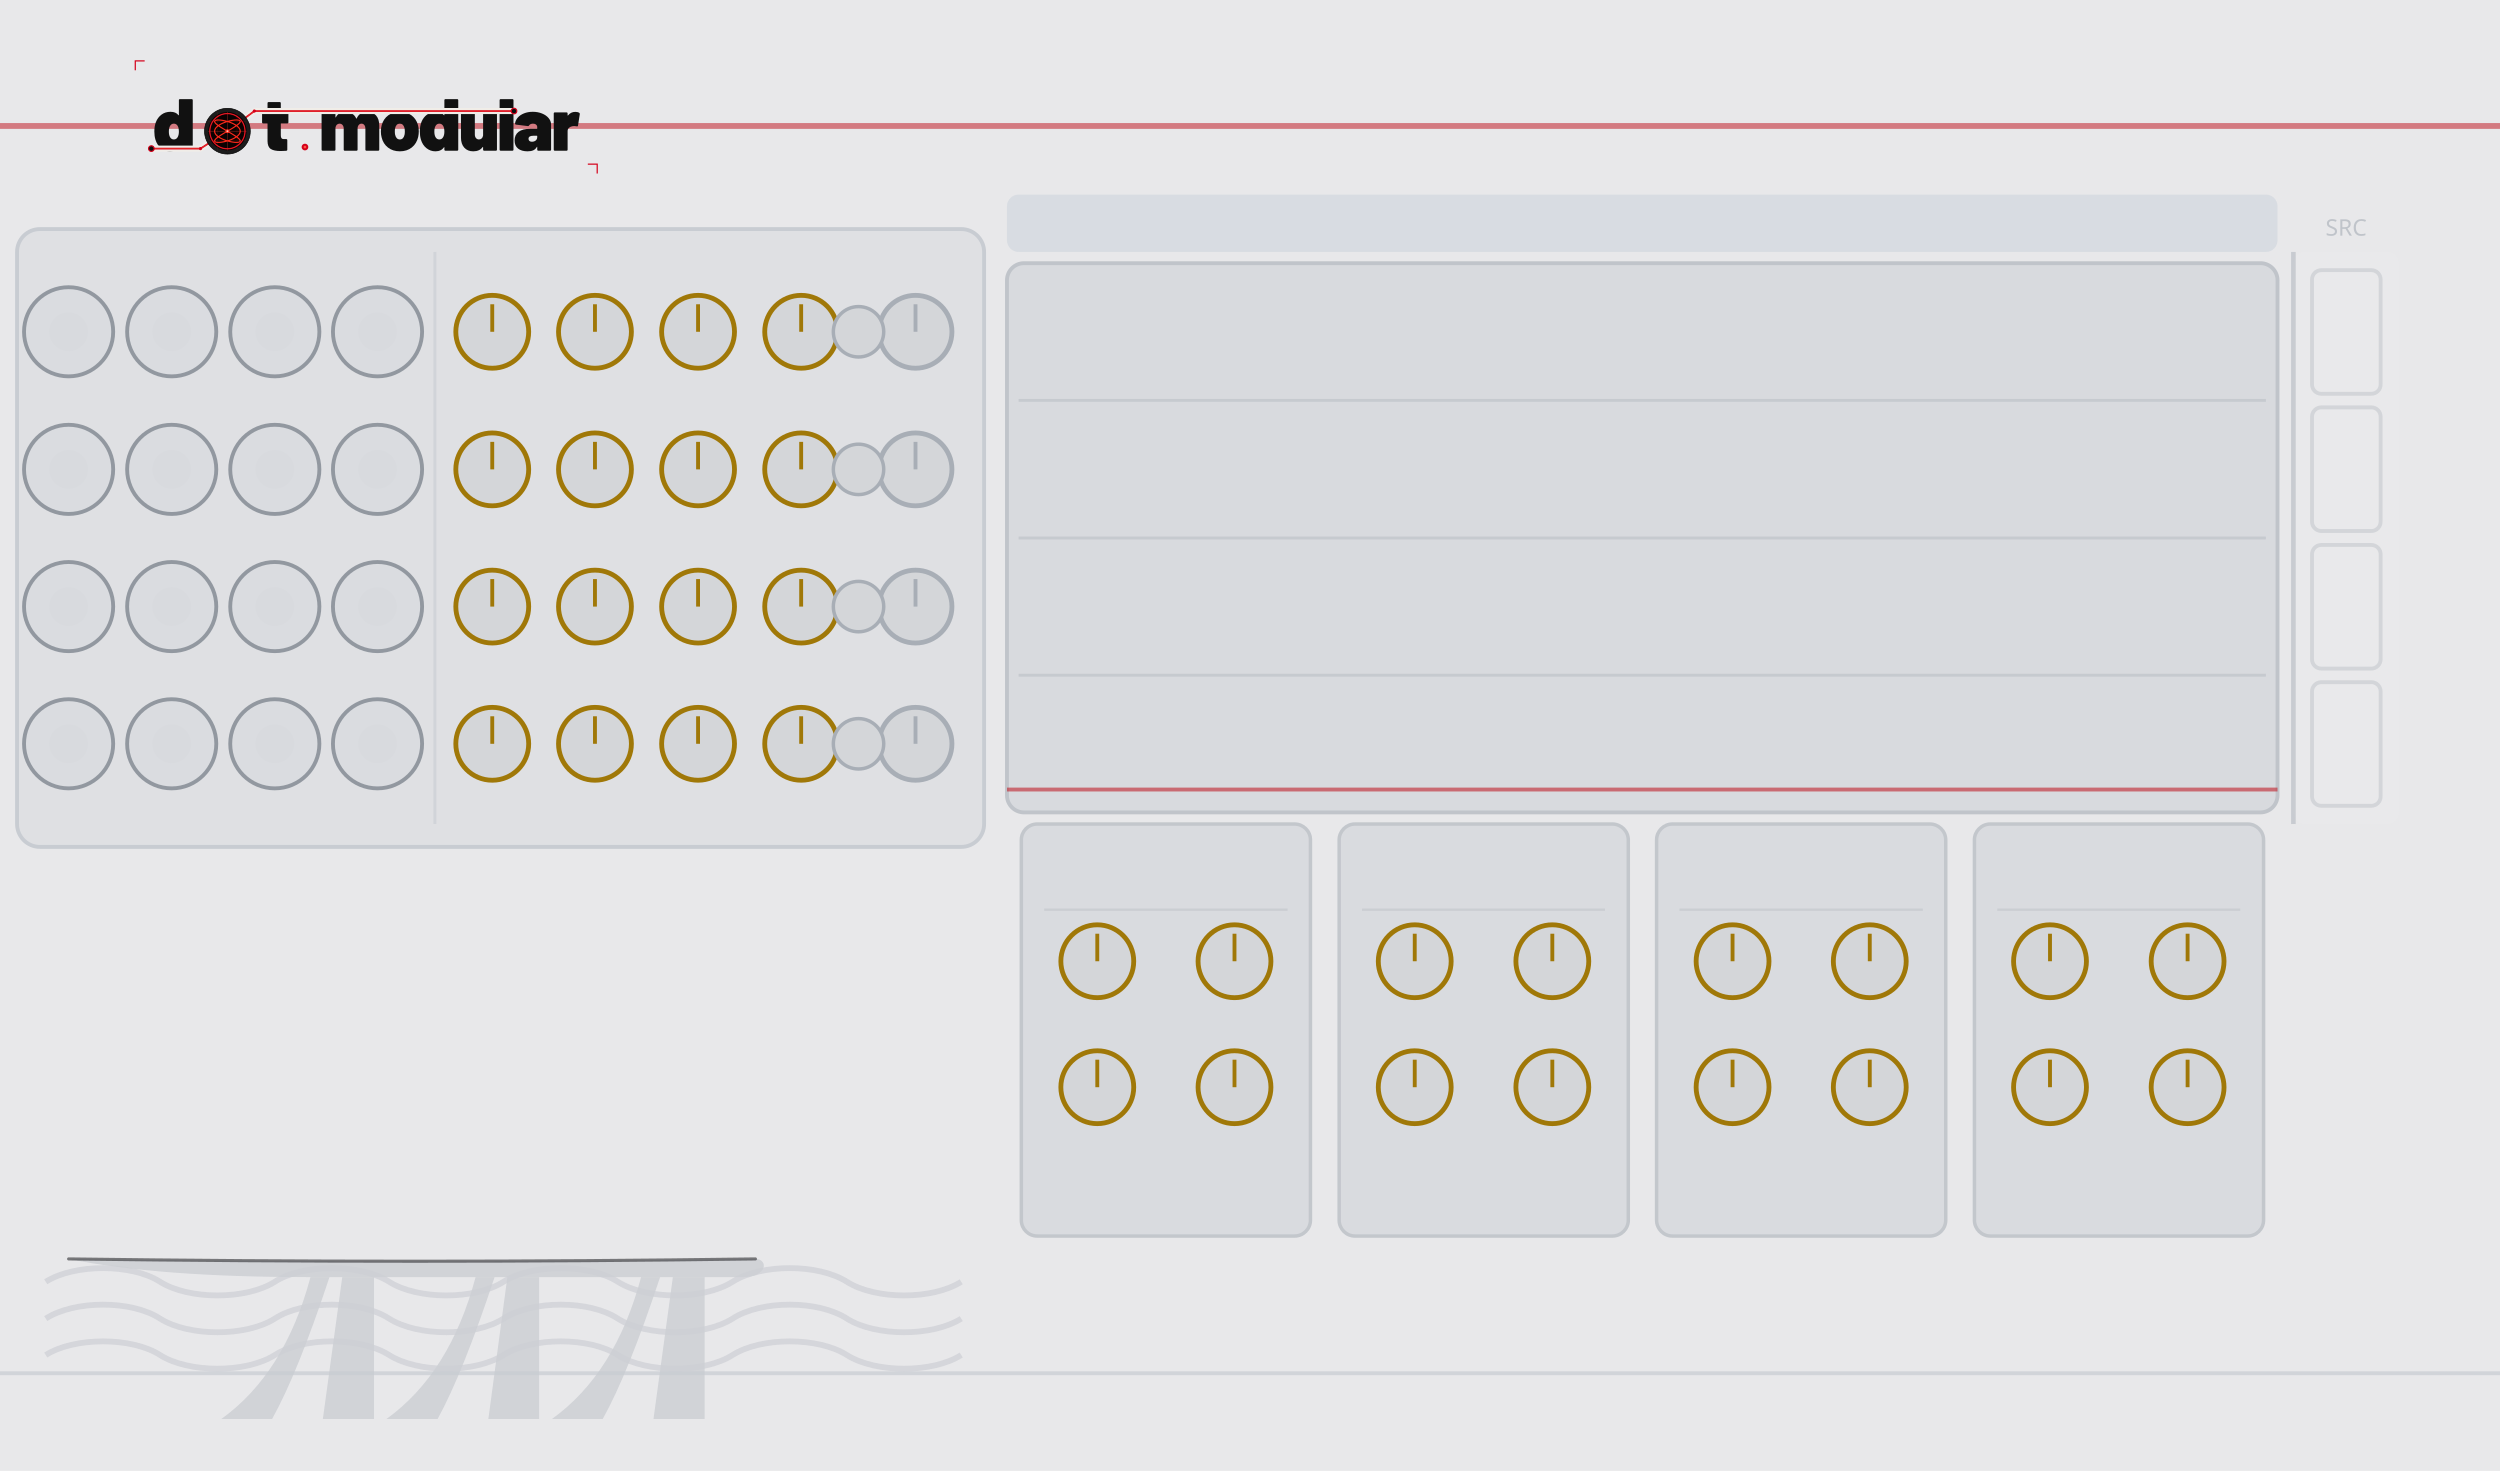
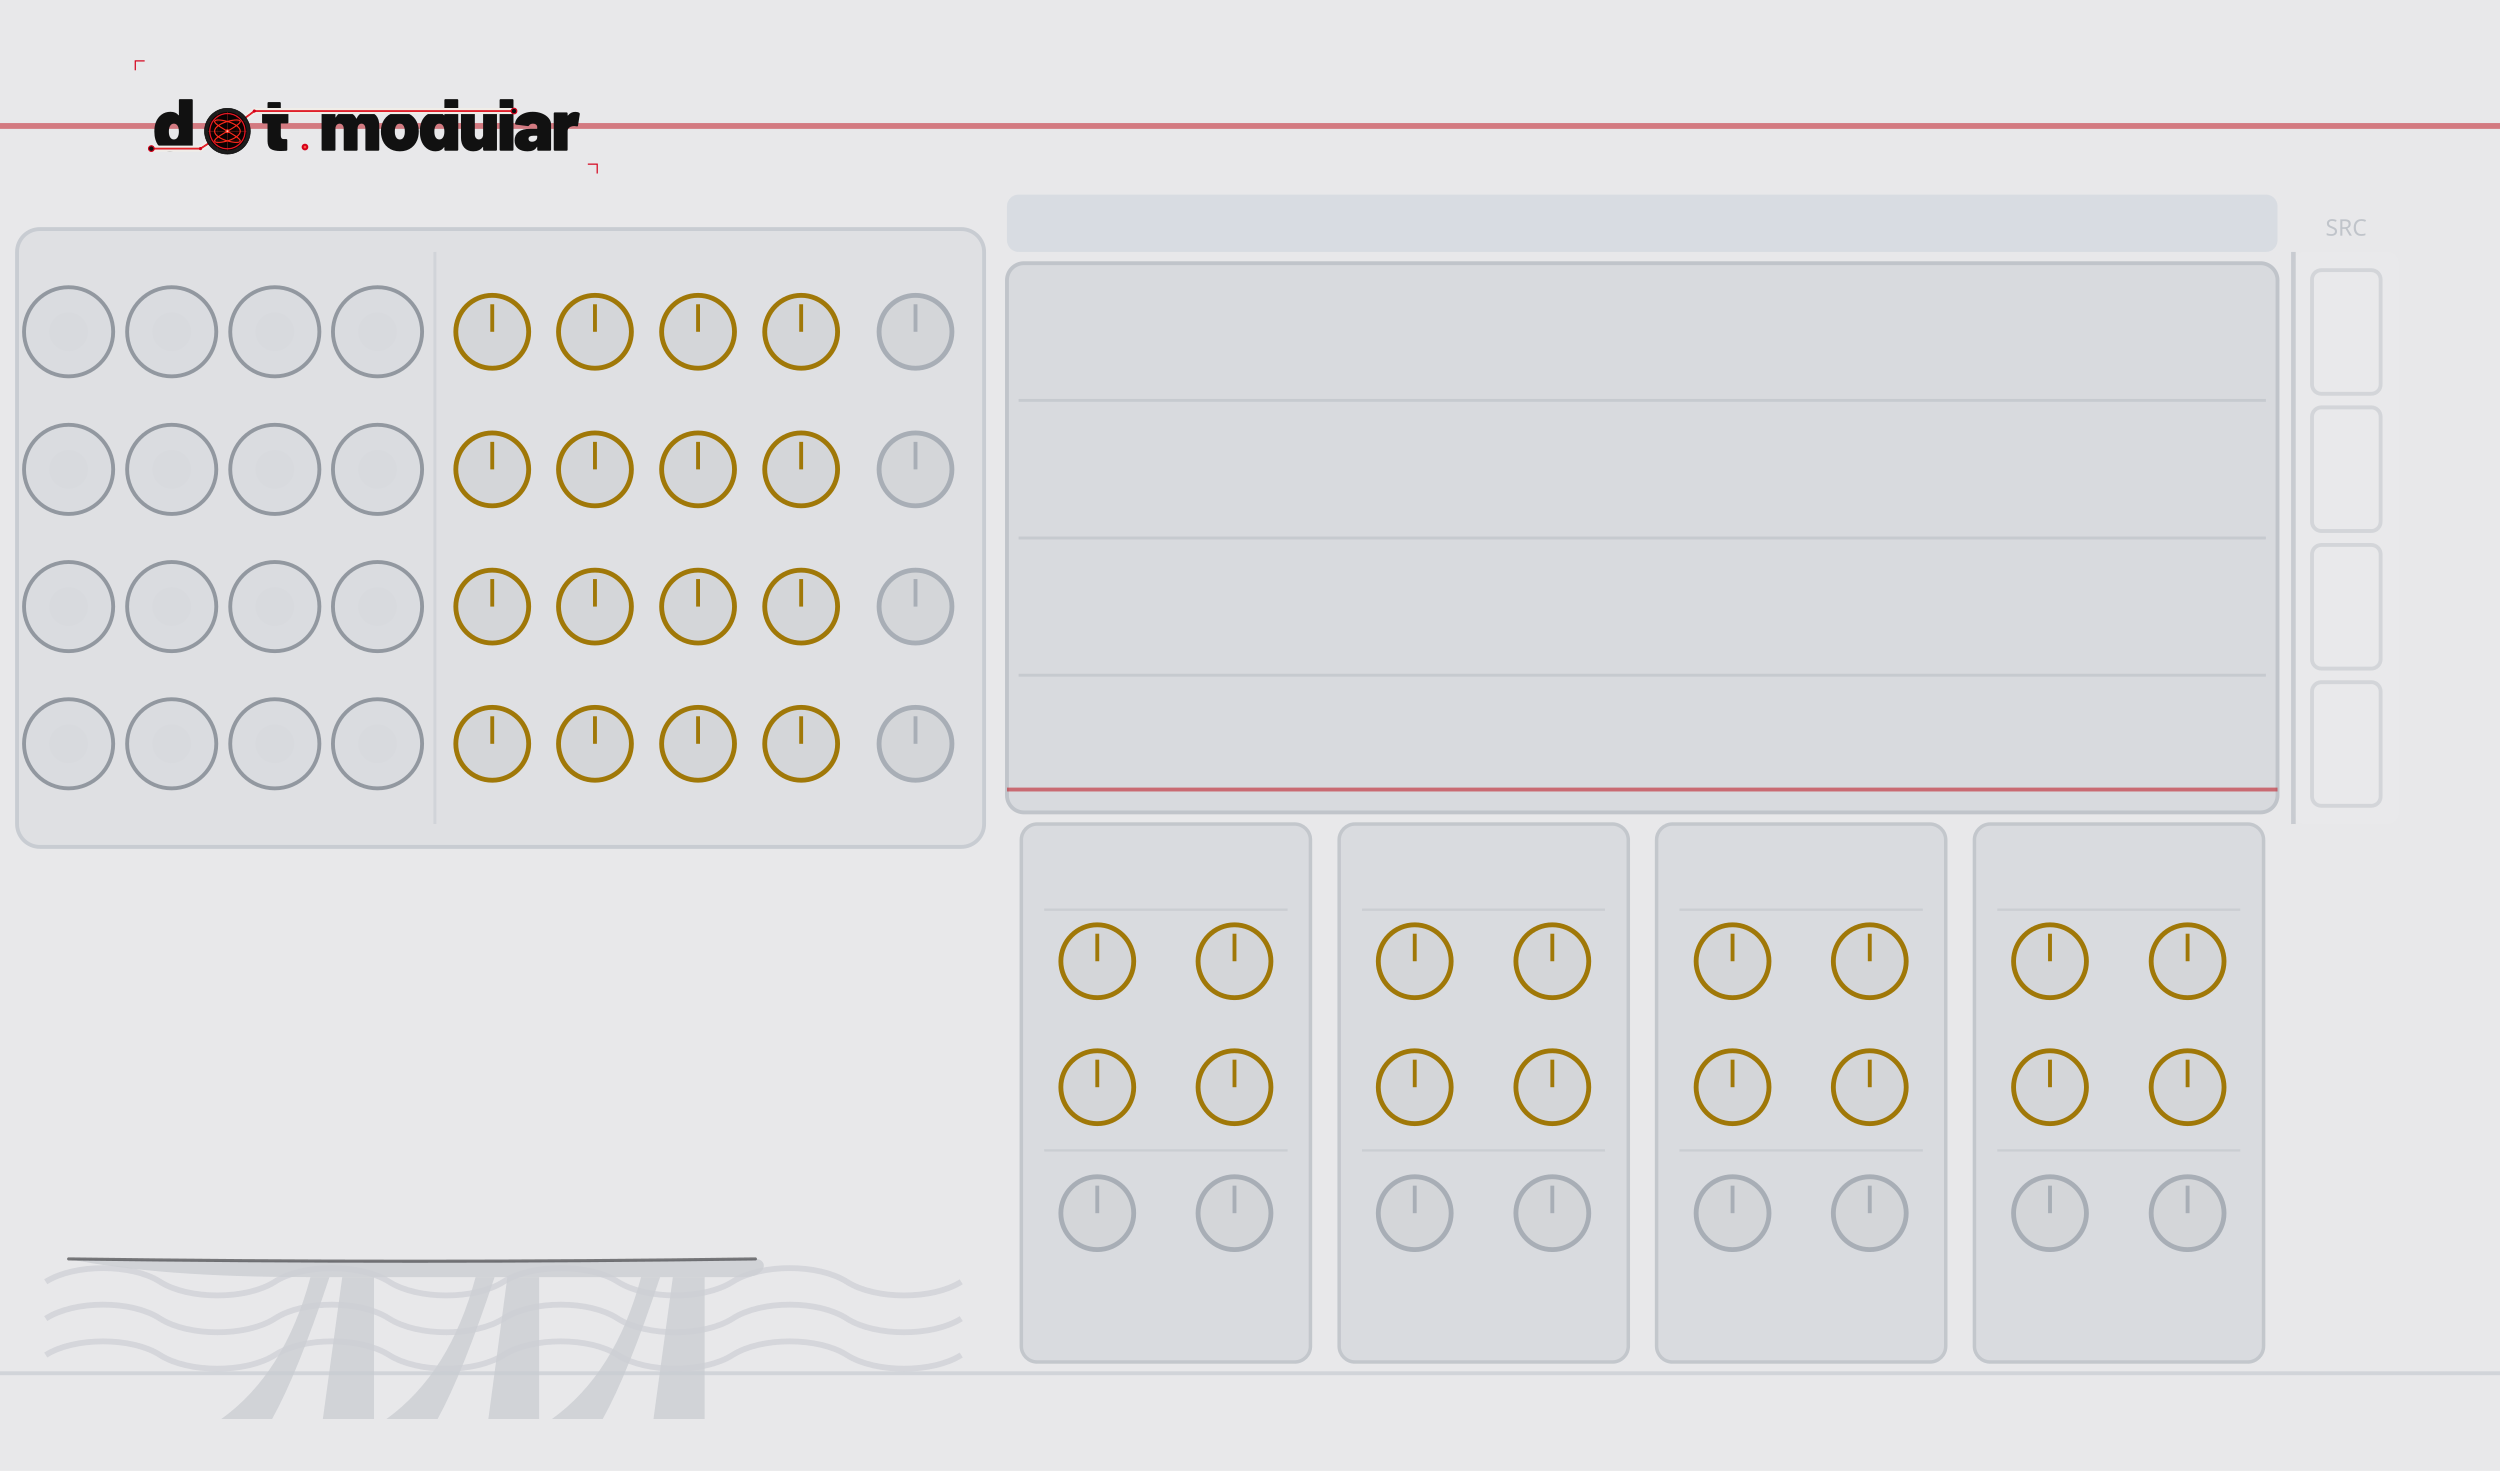
<svg xmlns="http://www.w3.org/2000/svg" width="645.0" height="379.43" viewBox="0 0 645.0 379.43">
  <g>
    <rect width="645.0" height="379.43" fill="#e8e8ea" />
    <path d="M 11.8 330.7 C 19.2 326.0 34.0 326.0 41.3 330.7 C 48.7 335.4 63.5 335.4 70.9 330.7 C 78.2 326.0 93.0 326.0 100.4 330.7 C 107.8 335.4 122.5 335.4 129.9 330.7 C 137.3 326.0 152.1 326.0 159.4 330.7 C 166.8 335.4 181.6 335.4 189.0 330.7 C 196.4 326.0 211.1 326.0 218.5 330.7 C 225.9 335.4 240.6 335.4 248.0 330.7 " fill="none" stroke="#c8cad0" stroke-width="1.5" stroke-opacity="0.6" />
    <path d="M 11.8 340.2 C 19.2 335.4 34.0 335.4 41.3 340.2 C 48.7 344.9 63.5 344.9 70.9 340.2 C 78.2 335.4 93.0 335.4 100.4 340.2 C 107.8 344.9 122.5 344.9 129.9 340.2 C 137.3 335.4 152.1 335.4 159.4 340.2 C 166.8 344.9 181.6 344.9 189.0 340.2 C 196.4 335.4 211.1 335.4 218.5 340.2 C 225.9 344.9 240.6 344.9 248.0 340.2 " fill="none" stroke="#c8cad0" stroke-width="1.5" stroke-opacity="0.6" />
    <path d="M 11.8 349.6 C 19.2 344.9 34.0 344.9 41.3 349.6 C 48.7 354.3 63.5 354.3 70.9 349.6 C 78.2 344.9 93.0 344.9 100.4 349.6 C 107.8 354.3 122.5 354.3 129.9 349.6 C 137.3 344.9 152.1 344.9 159.4 349.6 C 166.8 354.3 181.6 354.3 189.0 349.6 C 196.4 344.9 211.1 344.9 218.5 349.6 C 225.9 354.3 240.6 354.3 248.0 349.6 " fill="none" stroke="#c8cad0" stroke-width="1.5" stroke-opacity="0.6" />
    <path d="M 57.1 366.1 Q 73.5 354.3 80.1 329.5 L 85.0 329.5 Q 76.8 354.3 70.2 366.1 Z" fill="#cdcfd4" fill-opacity="0.85" />
    <path d="M 99.7 366.1 Q 116.1 354.3 122.7 329.5 L 127.6 329.5 Q 119.4 354.3 112.9 366.1 Z" fill="#cdcfd4" fill-opacity="0.85" />
    <path d="M 142.4 366.1 Q 158.8 354.3 165.4 329.5 L 170.3 329.5 Q 162.1 354.3 155.5 366.1 Z" fill="#cdcfd4" fill-opacity="0.85" />
    <polygon points="83.3,366.1 88.3,329.5 96.5,329.5 96.5,366.1" fill="#cdcfd4" fill-opacity="0.85" />
    <polygon points="126.0,366.1 130.9,329.5 139.1,329.5 139.1,366.1" fill="#cdcfd4" fill-opacity="0.85" />
    <polygon points="168.6,366.1 173.6,329.5 181.8,329.5 181.8,366.1" fill="#cdcfd4" fill-opacity="0.85" />
    <path d="M 17.7 324.8 Q 107.9 326.0 194.9 324.8 C 198.2 324.8 198.2 329.5 191.6 329.5 L 80.1 329.5 Q 40.7 329.5 17.7 324.8 Z" fill="#cdcfd4" fill-opacity="0.85" />
    <path d="M 17.7 324.8 Q 107.9 326.0 194.9 324.8" fill="none" stroke="#2a2a2e" stroke-width="0.8" stroke-opacity="0.595" stroke-linecap="round" />
    <line x1="0" y1="32.5" x2="645.0" y2="32.5" stroke="#c0202a" stroke-width="1.5" stroke-opacity="0.55" />
    <line x1="0" y1="354.3" x2="645.0" y2="354.3" stroke="#c8ccd2" stroke-width="1" stroke-opacity="0.7" />
    <rect x="4.4" y="59.1" width="249.5" height="159.4" rx="5.9" fill="#dfe0e3" stroke="#c8ccd2" stroke-width="1" />
    <line x1="112.2" y1="65.0" x2="112.2" y2="212.6" stroke="#c8ccd2" stroke-width="0.75" stroke-opacity="0.6" />
    <rect x="259.8" y="50.2" width="327.8" height="14.8" rx="3.0" fill="#cdd4dc" fill-opacity="0.6" />
    <rect x="259.8" y="67.9" width="327.8" height="141.7" rx="4.4" fill="#d8dade" stroke="#c0c4ca" stroke-width="1" />
    <line x1="262.8" y1="103.3" x2="584.6" y2="103.3" stroke="#c0c4ca" stroke-width="0.75" stroke-opacity="0.7" />
    <line x1="262.8" y1="138.8" x2="584.6" y2="138.8" stroke="#c0c4ca" stroke-width="0.75" stroke-opacity="0.7" />
    <line x1="262.8" y1="174.2" x2="584.6" y2="174.2" stroke="#c0c4ca" stroke-width="0.75" stroke-opacity="0.7" />
    <rect x="591.7" y="65.0" width="27.2" height="147.6" rx="3.0" fill="#ffffff" fill-opacity="0.05" />
    <line x1="591.7" y1="65.0" x2="591.7" y2="212.6" stroke="#c0c4ca" stroke-width="1.2" stroke-opacity="0.8" />
    <text x="605.3" y="60.8" font-family="sans-serif" font-size="5.9" fill="#c0c4ca" text-anchor="middle">SRC</text>
    <rect x="596.5" y="69.7" width="17.7" height="31.9" rx="2.4" fill="none" stroke="#c0c4ca" stroke-width="1.0" stroke-opacity="0.55" />
    <rect x="596.5" y="105.1" width="17.7" height="31.9" rx="2.4" fill="none" stroke="#c0c4ca" stroke-width="1.0" stroke-opacity="0.55" />
    <rect x="596.5" y="140.6" width="17.7" height="31.9" rx="2.4" fill="none" stroke="#c0c4ca" stroke-width="1.0" stroke-opacity="0.55" />
    <rect x="596.5" y="176.0" width="17.7" height="31.9" rx="2.4" fill="none" stroke="#c0c4ca" stroke-width="1.0" stroke-opacity="0.55" />
  </g>
  <g>
    <g transform="translate(32.48,13.29) scale(0.17297)">
      <g transform="translate(40.00,148.00) scale(0.11,-0.11)">
        <path d="M370 700H528Q535 700 539.0 696.0Q543 692 543 685V15Q543 8 539.0 4.0Q535 0 528 0H370Q363 0 359.0 4.0Q355 8 355 15V45Q355 48 353.0 49.0Q351 50 349 47Q312 -8 233 -8Q166 -8 112.5 34.5Q59 77 37 150Q22 200 22 262Q22 334 44 390Q68 451 119.0 489.5Q170 528 241 528Q314 528 349 482Q351 480 353.0 480.5Q355 481 355 484V685Q355 692 359.0 696.0Q363 700 370 700ZM355 259Q355 307 339 336Q321 367 287 367Q251 367 234 334Q219 306 219 259Q219 214 234 186Q252 153 287 153Q322 153 340 187Q355 216 355 259Z" fill="#111111" />
      </g>
      <g transform="translate(201.37,148.00) scale(0.11,-0.11)">
        <path d="M358 370H275Q270 370 270 365V208Q270 158 306 158H343Q350 158 354.0 154.0Q358 150 358 143V15Q358 1 343 -1Q304 -4 268 -4Q177 -4 134.0 24.0Q91 52 90 130V365Q90 370 85 370H31Q24 370 20.0 374.0Q16 378 16 385V505Q16 512 20.0 516.0Q24 520 31 520H85Q90 520 90 525V645Q90 652 94.0 656.0Q98 660 105 660H255Q262 660 266.0 656.0Q270 652 270 645V525Q270 520 275 520H358Q365 520 369.0 516.0Q373 512 373 505V385Q373 378 369.0 374.0Q365 370 358 370Z" fill="#111111" />
      </g>
      <g transform="translate(288.27,148.00) scale(0.11,-0.11)">
        <path d="M815 341V15Q815 8 811.0 4.0Q807 0 800 0H642Q635 0 631.0 4.0Q627 8 627 15V300Q627 330 612.5 348.5Q598 367 575 367Q551 367 536.0 348.5Q521 330 521 300V15Q521 8 517.0 4.0Q513 0 506 0H348Q341 0 337.0 4.0Q333 8 333 15V300Q333 330 317.5 348.5Q302 367 277 367Q255 367 240.5 353.5Q226 340 222 317Q221 315 221 311V15Q221 8 217.0 4.0Q213 0 206 0H48Q41 0 37.0 4.0Q33 8 33 15V505Q33 512 37.0 516.0Q41 520 48 520H206Q213 520 217.0 516.0Q221 512 221 505V455Q221 451 223.0 451.0Q225 451 227 454Q265 528 355 528Q406 528 444.5 504.5Q483 481 503 437Q506 432 509 438Q529 483 564.5 505.5Q600 528 648 528Q727 528 771.0 479.0Q815 430 815 341Z" fill="#111111" />
      </g>
      <g transform="translate(377.92,148.00) scale(0.11,-0.11)">
        <path d="M32 181Q22 217 22 261Q22 310 34 350Q58 433 122.5 480.5Q187 528 280 528Q373 528 436.5 480.5Q500 433 524 352Q536 310 536 263Q536 225 528 187Q507 97 441.5 44.5Q376 -8 279 -8Q184 -8 118.5 43.0Q53 94 32 181ZM343 217Q347 236 347 262Q347 285 342 308Q327 367 279 367Q229 367 216 308Q211 291 211 262Q211 236 215 217Q230 153 279 153Q305 153 321.0 170.5Q337 188 343 217Z" fill="#111111" />
      </g>
      <g transform="translate(436.00,148.00) scale(0.11,-0.11)">
        <path d="M370 700H528Q535 700 539.0 696.0Q543 692 543 685V15Q543 8 539.0 4.0Q535 0 528 0H370Q363 0 359.0 4.0Q355 8 355 15V45Q355 48 353.0 49.0Q351 50 349 47Q312 -8 233 -8Q166 -8 112.5 34.5Q59 77 37 150Q22 200 22 262Q22 334 44 390Q68 451 119.0 489.5Q170 528 241 528Q314 528 349 482Q351 480 353.0 480.5Q355 481 355 484V685Q355 692 359.0 696.0Q363 700 370 700ZM355 259Q355 307 339 336Q321 367 287 367Q251 367 234 334Q219 306 219 259Q219 214 234 186Q252 153 287 153Q322 153 340 187Q355 216 355 259Z" fill="#111111" />
      </g>
      <g transform="translate(496.39,148.00) scale(0.11,-0.11)">
        <path d="M346 520H504Q511 520 515.0 516.0Q519 512 519 505V15Q519 8 515.0 4.0Q511 0 504 0H346Q339 0 335.0 4.0Q331 8 331 15V48Q331 51 329.0 52.0Q327 53 325 50Q284 -8 197 -8Q121 -8 76.0 41.5Q31 91 31 179V505Q31 512 35.0 516.0Q39 520 46 520H204Q211 520 215.0 516.0Q219 512 219 505V220Q219 190 234.5 171.5Q250 153 275 153Q297 153 311.5 166.5Q326 180 330 203Q331 205 331 209V505Q331 512 335.0 516.0Q339 520 346 520Z" fill="#111111" />
      </g>
      <g transform="translate(553.81,148.00) scale(0.11,-0.11)">
        <path d="M33 15V685Q33 692 37.0 696.0Q41 700 48 700H206Q213 700 217.0 696.0Q221 692 221 685V15Q221 8 217.0 4.0Q213 0 206 0H48Q41 0 37.0 4.0Q33 8 33 15Z" fill="#111111" />
      </g>
      <g transform="translate(578.45,148.00) scale(0.11,-0.11)">
        <path d="M507 355V15Q507 8 503.0 4.0Q499 0 492 0H334Q327 0 323.0 4.0Q319 8 319 15V50Q319 54 317.5 54.5Q316 55 314 52Q297 21 267.0 6.5Q237 -8 188 -8Q106 -8 59.0 29.5Q12 67 12 139Q12 215 65.5 256.0Q119 297 221 297H314Q319 297 319 302V320Q319 341 303.5 354.0Q288 367 262 367Q244 367 230.0 361.0Q216 355 210 345Q206 338 202.5 335.5Q199 333 193 334L32 354Q18 356 18 366Q22 411 54.0 448.0Q86 485 139.5 506.5Q193 528 259 528Q327 528 384.0 505.0Q441 482 474.0 442.0Q507 402 507 355ZM319 185V198Q319 203 314 203H264Q201 203 201 162Q201 144 212.5 133.0Q224 122 246 122Q278 122 298.5 139.0Q319 156 319 185Z" fill="#111111" />
      </g>
      <g transform="translate(634.55,148.00) scale(0.11,-0.11)">
        <path d="M379 514Q388 509 386 495L362 341Q361 333 356.5 331.0Q352 329 344 331Q326 335 312 335Q297 335 284 332Q258 327 239.5 310.5Q221 294 221 266V15Q221 8 217.0 4.0Q213 0 206 0H48Q41 0 37.0 4.0Q33 8 33 15V505Q33 512 37.0 516.0Q41 520 48 520H206Q213 520 217.0 516.0Q221 512 221 505V481Q221 478 223.0 477.0Q225 476 226 478Q264 527 325 527Q359 527 379 514Z" fill="#111111" />
      </g>
      <path d="M 38.0,144.8 L 111.3,144.8 L 151.4,118.8 L 191.6,88.8 L 578.9,88.8" fill="none" stroke="#f0ede8" stroke-width="9.0" stroke-linecap="round" stroke-linejoin="round" />
      <path d="M 38.0,144.8 L 111.3,144.8 L 151.4,118.8 L 191.6,88.8 L 578.9,88.8" fill="none" stroke="#d4001a" stroke-width="2.60" stroke-linecap="round" stroke-linejoin="round" />
      <path d="M 38.0,144.8 L 111.3,144.8 L 151.4,118.8 L 191.6,88.8 L 578.9,88.8" fill="none" stroke="#ff5533" stroke-width="0.88" stroke-linecap="round" stroke-linejoin="round" opacity="0.7" />
      <circle cx="38.0" cy="144.8" r="4.2" fill="#0d0d0d" stroke="#d4001a" stroke-width="1.76" />
      <circle cx="578.9" cy="88.8" r="4.2" fill="#0d0d0d" stroke="#d4001a" stroke-width="1.76" />
      <circle cx="111.3" cy="144.8" r="2.4" fill="#d4001a" />
      <circle cx="191.6" cy="88.8" r="2.4" fill="#d4001a" />
      <g transform="translate(151.430,118.850)">
        <circle r="34.100" fill="#1c1c1c" stroke="#000000" stroke-width="1.023" />
        <circle r="28.644" fill="#0a0202" />
        <g stroke="#a83020" stroke-width="0.682" opacity="0.9">
          <line x1="-28.644" y1="0" x2="28.644" y2="0" />
          <line x1="0" y1="-28.644" x2="0" y2="28.644" />
        </g>
        <g stroke="#7a2018" stroke-width="0.443" opacity="0.6">
          <line x1="-28.644" y1="-14.322" x2="28.644" y2="-14.322" />
          <line x1="-14.322" y1="-28.644" x2="-14.322" y2="28.644" />
          <line x1="-28.644" y1="14.322" x2="28.644" y2="14.322" />
          <line x1="14.322" y1="-28.644" x2="14.322" y2="28.644" />
        </g>
        <path d="M 19.10,0.00 L 19.01,1.05 L 18.76,2.09 L 18.34,3.13 L 17.76,4.16 L 17.01,5.16 L 16.12,6.15 L 15.09,7.11 L 13.92,8.05 L 12.63,8.95 L 11.22,9.82 L 9.72,10.65 L 8.13,11.44 L 6.47,12.18 L 4.75,12.87 L 2.99,13.52 L 1.20,14.11 L -0.60,14.64 L -2.39,15.12 L -4.17,15.54 L -5.90,15.89 L -7.58,16.18 L -9.20,16.41 L -10.73,16.58 L -12.17,16.68 L -13.50,16.71 L -14.71,16.68 L -15.79,16.58 L -16.73,16.41 L -17.53,16.18 L -18.16,15.89 L -18.64,15.54 L -18.95,15.12 L -19.09,14.64 L -19.06,14.11 L -18.86,13.52 L -18.50,12.87 L -17.97,12.18 L -17.28,11.44 L -16.44,10.65 L -15.45,9.82 L -14.32,8.95 L -13.07,8.05 L -11.70,7.11 L -10.23,6.15 L -8.67,5.16 L -7.03,4.16 L -5.33,3.13 L -3.58,2.09 L -1.80,1.05 L -0.00,0.00 L 1.80,-1.05 L 3.58,-2.09 L 5.33,-3.13 L 7.03,-4.16 L 8.67,-5.16 L 10.23,-6.15 L 11.70,-7.11 L 13.07,-8.05 L 14.32,-8.95 L 15.45,-9.82 L 16.44,-10.65 L 17.28,-11.44 L 17.97,-12.18 L 18.50,-12.87 L 18.86,-13.52 L 19.06,-14.11 L 19.09,-14.64 L 18.95,-15.12 L 18.64,-15.54 L 18.16,-15.89 L 17.53,-16.18 L 16.73,-16.41 L 15.79,-16.58 L 14.71,-16.68 L 13.50,-16.71 L 12.17,-16.68 L 10.73,-16.58 L 9.20,-16.41 L 7.58,-16.18 L 5.90,-15.89 L 4.17,-15.54 L 2.39,-15.12 L 0.60,-14.64 L -1.20,-14.11 L -2.99,-13.52 L -4.75,-12.87 L -6.47,-12.18 L -8.13,-11.44 L -9.72,-10.65 L -11.22,-9.82 L -12.63,-8.95 L -13.92,-8.05 L -15.09,-7.11 L -16.12,-6.15 L -17.01,-5.16 L -17.76,-4.16 L -18.34,-3.13 L -18.76,-2.09 L -19.01,-1.05 L -19.10,-0.00 L -19.01,1.05 L -18.76,2.09 L -18.34,3.13 L -17.76,4.16 L -17.01,5.16 L -16.12,6.15 L -15.09,7.11 L -13.92,8.05 L -12.63,8.95 L -11.22,9.82 L -9.72,10.65 L -8.13,11.44 L -6.47,12.18 L -4.75,12.87 L -2.99,13.52 L -1.20,14.11 L 0.60,14.64 L 2.39,15.12 L 4.17,15.54 L 5.90,15.89 L 7.58,16.18 L 9.20,16.41 L 10.73,16.58 L 12.17,16.68 L 13.50,16.71 L 14.71,16.68 L 15.79,16.58 L 16.73,16.41 L 17.53,16.18 L 18.16,15.89 L 18.64,15.54 L 18.95,15.12 L 19.09,14.64 L 19.06,14.11 L 18.86,13.52 L 18.50,12.87 L 17.97,12.18 L 17.28,11.44 L 16.44,10.65 L 15.45,9.82 L 14.32,8.95 L 13.07,8.05 L 11.70,7.11 L 10.23,6.15 L 8.67,5.16 L 7.03,4.16 L 5.33,3.13 L 3.58,2.09 L 1.80,1.05 L 0.00,0.00 L -1.80,-1.05 L -3.58,-2.09 L -5.33,-3.13 L -7.03,-4.16 L -8.67,-5.16 L -10.23,-6.15 L -11.70,-7.11 L -13.07,-8.05 L -14.32,-8.95 L -15.45,-9.82 L -16.44,-10.65 L -17.28,-11.44 L -17.97,-12.18 L -18.50,-12.87 L -18.86,-13.52 L -19.06,-14.11 L -19.09,-14.64 L -18.95,-15.12 L -18.64,-15.54 L -18.16,-15.89 L -17.53,-16.18 L -16.73,-16.41 L -15.79,-16.58 L -14.71,-16.68 L -13.50,-16.71 L -12.17,-16.68 L -10.73,-16.58 L -9.20,-16.41 L -7.58,-16.18 L -5.90,-15.89 L -4.17,-15.54 L -2.39,-15.12 L -0.60,-14.64 L 1.20,-14.11 L 2.99,-13.52 L 4.75,-12.87 L 6.47,-12.18 L 8.13,-11.44 L 9.72,-10.65 L 11.22,-9.82 L 12.63,-8.95 L 13.92,-8.05 L 15.09,-7.11 L 16.12,-6.15 L 17.01,-5.16 L 17.76,-4.16 L 18.34,-3.13 L 18.76,-2.09 L 19.01,-1.05 L 19.10,-0.00 Z" fill="none" stroke="#ff2a1a" stroke-width="1.705" stroke-linejoin="round" />
        <circle r="26.257" fill="none" stroke="#d4001a" stroke-width="1.876" />
        <circle r="26.257" fill="none" stroke="#ff5533" stroke-width="0.614" opacity="0.7" />
        <circle r="2.899" fill="#ff3322" />
        <circle r="1.364" fill="#ffccbb" />
      </g>
      <circle cx="267.1" cy="142.5" r="5.0" fill="#d4001a" />
      <circle cx="267.1" cy="142.5" r="2.0" fill="#ff5544" />
      <polyline points="14,28 14,14 28,14" fill="none" stroke="#d4001a" stroke-width="1.8" />
      <polyline points="703,182 703,168 689,168" fill="none" stroke="#d4001a" stroke-width="1.8" />
    </g>
  </g>
  <g>
    <circle cx="17.7" cy="85.6" r="11.5" fill="#dadce0" stroke="#9298a0" stroke-width="1" />
    <circle cx="17.7" cy="85.6" r="5.0" fill="#d8dade" />
    <circle cx="44.3" cy="85.6" r="11.5" fill="#dadce0" stroke="#9298a0" stroke-width="1" />
    <circle cx="44.3" cy="85.6" r="5.0" fill="#d8dade" />
    <circle cx="70.9" cy="85.6" r="11.5" fill="#dadce0" stroke="#9298a0" stroke-width="1" />
    <circle cx="70.9" cy="85.6" r="5.0" fill="#d8dade" />
    <circle cx="97.4" cy="85.6" r="11.5" fill="#dadce0" stroke="#9298a0" stroke-width="1" />
    <circle cx="97.4" cy="85.6" r="5.0" fill="#d8dade" />
    <circle cx="127.0" cy="85.6" r="9.4" fill="#d4d6d9" stroke="#a07808" stroke-width="1.25" />
    <line x1="127.0" y1="85.6" x2="127.0" y2="78.5" stroke="#a07808" stroke-width="1" />
    <circle cx="153.5" cy="85.6" r="9.4" fill="#d4d6d9" stroke="#a07808" stroke-width="1.25" />
    <line x1="153.5" y1="85.6" x2="153.5" y2="78.5" stroke="#a07808" stroke-width="1" />
    <circle cx="180.1" cy="85.6" r="9.4" fill="#d4d6d9" stroke="#a07808" stroke-width="1.25" />
    <line x1="180.1" y1="85.6" x2="180.1" y2="78.5" stroke="#a07808" stroke-width="1" />
    <circle cx="206.7" cy="85.6" r="9.4" fill="#d4d6d9" stroke="#a07808" stroke-width="1.25" />
    <line x1="206.7" y1="85.6" x2="206.7" y2="78.5" stroke="#a07808" stroke-width="1" />
    <circle cx="236.2" cy="85.6" r="9.4" fill="#d4d6d9" stroke="#a8aeb6" stroke-width="1.25" />
    <line x1="236.2" y1="85.6" x2="236.2" y2="78.5" stroke="#a8aeb6" stroke-width="1" />
-     <circle cx="221.5" cy="85.6" r="6.5" fill="#d4d6d9" stroke="#a8aeb6" stroke-width="0.9" />
    <circle cx="17.7" cy="121.1" r="11.5" fill="#dadce0" stroke="#9298a0" stroke-width="1" />
    <circle cx="17.7" cy="121.1" r="5.0" fill="#d8dade" />
    <circle cx="44.3" cy="121.1" r="11.5" fill="#dadce0" stroke="#9298a0" stroke-width="1" />
    <circle cx="44.3" cy="121.1" r="5.0" fill="#d8dade" />
    <circle cx="70.9" cy="121.1" r="11.5" fill="#dadce0" stroke="#9298a0" stroke-width="1" />
    <circle cx="70.9" cy="121.1" r="5.0" fill="#d8dade" />
    <circle cx="97.4" cy="121.1" r="11.5" fill="#dadce0" stroke="#9298a0" stroke-width="1" />
    <circle cx="97.4" cy="121.1" r="5.0" fill="#d8dade" />
    <circle cx="127.0" cy="121.1" r="9.4" fill="#d4d6d9" stroke="#a07808" stroke-width="1.25" />
    <line x1="127.0" y1="121.1" x2="127.0" y2="114.0" stroke="#a07808" stroke-width="1" />
    <circle cx="153.5" cy="121.1" r="9.4" fill="#d4d6d9" stroke="#a07808" stroke-width="1.25" />
    <line x1="153.5" y1="121.1" x2="153.5" y2="114.0" stroke="#a07808" stroke-width="1" />
    <circle cx="180.1" cy="121.1" r="9.4" fill="#d4d6d9" stroke="#a07808" stroke-width="1.25" />
    <line x1="180.1" y1="121.1" x2="180.1" y2="114.0" stroke="#a07808" stroke-width="1" />
    <circle cx="206.7" cy="121.1" r="9.4" fill="#d4d6d9" stroke="#a07808" stroke-width="1.25" />
    <line x1="206.7" y1="121.1" x2="206.7" y2="114.0" stroke="#a07808" stroke-width="1" />
    <circle cx="236.2" cy="121.1" r="9.4" fill="#d4d6d9" stroke="#a8aeb6" stroke-width="1.25" />
    <line x1="236.2" y1="121.1" x2="236.2" y2="114.0" stroke="#a8aeb6" stroke-width="1" />
-     <circle cx="221.5" cy="121.1" r="6.5" fill="#d4d6d9" stroke="#a8aeb6" stroke-width="0.9" />
    <circle cx="17.7" cy="156.5" r="11.5" fill="#dadce0" stroke="#9298a0" stroke-width="1" />
    <circle cx="17.7" cy="156.5" r="5.0" fill="#d8dade" />
    <circle cx="44.3" cy="156.5" r="11.5" fill="#dadce0" stroke="#9298a0" stroke-width="1" />
    <circle cx="44.3" cy="156.5" r="5.0" fill="#d8dade" />
    <circle cx="70.9" cy="156.5" r="11.5" fill="#dadce0" stroke="#9298a0" stroke-width="1" />
    <circle cx="70.9" cy="156.5" r="5.0" fill="#d8dade" />
    <circle cx="97.4" cy="156.5" r="11.5" fill="#dadce0" stroke="#9298a0" stroke-width="1" />
    <circle cx="97.4" cy="156.5" r="5.0" fill="#d8dade" />
    <circle cx="127.0" cy="156.5" r="9.4" fill="#d4d6d9" stroke="#a07808" stroke-width="1.25" />
    <line x1="127.0" y1="156.5" x2="127.0" y2="149.4" stroke="#a07808" stroke-width="1" />
    <circle cx="153.5" cy="156.5" r="9.4" fill="#d4d6d9" stroke="#a07808" stroke-width="1.25" />
    <line x1="153.5" y1="156.5" x2="153.5" y2="149.4" stroke="#a07808" stroke-width="1" />
    <circle cx="180.1" cy="156.5" r="9.4" fill="#d4d6d9" stroke="#a07808" stroke-width="1.25" />
    <line x1="180.1" y1="156.5" x2="180.1" y2="149.4" stroke="#a07808" stroke-width="1" />
    <circle cx="206.7" cy="156.5" r="9.4" fill="#d4d6d9" stroke="#a07808" stroke-width="1.25" />
    <line x1="206.7" y1="156.5" x2="206.7" y2="149.4" stroke="#a07808" stroke-width="1" />
    <circle cx="236.2" cy="156.5" r="9.4" fill="#d4d6d9" stroke="#a8aeb6" stroke-width="1.25" />
    <line x1="236.2" y1="156.5" x2="236.2" y2="149.4" stroke="#a8aeb6" stroke-width="1" />
-     <circle cx="221.5" cy="156.5" r="6.5" fill="#d4d6d9" stroke="#a8aeb6" stroke-width="0.9" />
    <circle cx="17.7" cy="191.9" r="11.5" fill="#dadce0" stroke="#9298a0" stroke-width="1" />
    <circle cx="17.7" cy="191.9" r="5.0" fill="#d8dade" />
    <circle cx="44.3" cy="191.9" r="11.5" fill="#dadce0" stroke="#9298a0" stroke-width="1" />
    <circle cx="44.3" cy="191.9" r="5.0" fill="#d8dade" />
    <circle cx="70.9" cy="191.9" r="11.5" fill="#dadce0" stroke="#9298a0" stroke-width="1" />
    <circle cx="70.9" cy="191.9" r="5.0" fill="#d8dade" />
    <circle cx="97.4" cy="191.9" r="11.5" fill="#dadce0" stroke="#9298a0" stroke-width="1" />
    <circle cx="97.4" cy="191.9" r="5.0" fill="#d8dade" />
    <circle cx="127.0" cy="191.9" r="9.4" fill="#d4d6d9" stroke="#a07808" stroke-width="1.25" />
    <line x1="127.0" y1="191.9" x2="127.0" y2="184.8" stroke="#a07808" stroke-width="1" />
    <circle cx="153.5" cy="191.9" r="9.4" fill="#d4d6d9" stroke="#a07808" stroke-width="1.25" />
    <line x1="153.5" y1="191.9" x2="153.5" y2="184.8" stroke="#a07808" stroke-width="1" />
    <circle cx="180.1" cy="191.9" r="9.4" fill="#d4d6d9" stroke="#a07808" stroke-width="1.25" />
    <line x1="180.1" y1="191.9" x2="180.1" y2="184.8" stroke="#a07808" stroke-width="1" />
    <circle cx="206.7" cy="191.9" r="9.4" fill="#d4d6d9" stroke="#a07808" stroke-width="1.25" />
    <line x1="206.7" y1="191.9" x2="206.7" y2="184.8" stroke="#a07808" stroke-width="1" />
    <circle cx="236.2" cy="191.9" r="9.4" fill="#d4d6d9" stroke="#a8aeb6" stroke-width="1.25" />
    <line x1="236.2" y1="191.9" x2="236.2" y2="184.8" stroke="#a8aeb6" stroke-width="1" />
-     <circle cx="221.5" cy="191.9" r="6.5" fill="#d4d6d9" stroke="#a8aeb6" stroke-width="0.9" />
    <line x1="259.8" y1="203.7" x2="587.6" y2="203.7" stroke="#c0202a" stroke-width="1.0" opacity="0.6" />
-     <rect x="263.5" y="212.6" width="74.6" height="106.3" rx="4.1" fill="#d8dade" stroke="#c0c4ca" stroke-width="0.9" opacity="0.92" />
+     <rect x="263.5" y="212.6" width="74.6" height="138.8" rx="4.1" fill="#d8dade" stroke="#c0c4ca" stroke-width="0.9" opacity="0.92" />
    <line x1="269.4" y1="234.7" x2="332.2" y2="234.7" stroke="#c0c4ca" stroke-width="0.6" opacity="0.6" />
    <circle cx="283.1" cy="248.0" r="9.4" fill="#d4d6d9" stroke="#a07808" stroke-width="1.25" />
    <line x1="283.1" y1="248.0" x2="283.1" y2="240.9" stroke="#a07808" stroke-width="1" />
    <circle cx="318.5" cy="248.0" r="9.4" fill="#d4d6d9" stroke="#a07808" stroke-width="1.25" />
    <line x1="318.5" y1="248.0" x2="318.5" y2="240.9" stroke="#a07808" stroke-width="1" />
    <circle cx="283.1" cy="280.5" r="9.4" fill="#d4d6d9" stroke="#a07808" stroke-width="1.25" />
    <line x1="283.1" y1="280.5" x2="283.1" y2="273.4" stroke="#a07808" stroke-width="1" />
    <circle cx="318.5" cy="280.5" r="9.4" fill="#d4d6d9" stroke="#a07808" stroke-width="1.25" />
    <line x1="318.5" y1="280.5" x2="318.5" y2="273.4" stroke="#a07808" stroke-width="1" />
-     <rect x="345.5" y="212.6" width="74.6" height="106.3" rx="4.1" fill="#d8dade" stroke="#c0c4ca" stroke-width="0.9" opacity="0.92" />
+     <line x1="269.4" y1="296.8" x2="332.2" y2="296.8" stroke="#c0c4ca" stroke-width="0.6" opacity="0.6" />
+     <circle cx="283.1" cy="313.0" r="9.4" fill="#d4d6d9" stroke="#a8aeb6" stroke-width="1.25" />
+     <line x1="283.1" y1="313.0" x2="283.1" y2="305.9" stroke="#a8aeb6" stroke-width="1" />
+     <circle cx="318.5" cy="313.0" r="9.4" fill="#d4d6d9" stroke="#a8aeb6" stroke-width="1.25" />
+     <line x1="318.5" y1="313.0" x2="318.5" y2="305.9" stroke="#a8aeb6" stroke-width="1" />
+     <rect x="345.5" y="212.6" width="74.6" height="138.8" rx="4.1" fill="#d8dade" stroke="#c0c4ca" stroke-width="0.9" opacity="0.92" />
    <line x1="351.4" y1="234.7" x2="414.1" y2="234.7" stroke="#c0c4ca" stroke-width="0.6" opacity="0.6" />
    <circle cx="365.0" cy="248.0" r="9.4" fill="#d4d6d9" stroke="#a07808" stroke-width="1.25" />
    <line x1="365.0" y1="248.0" x2="365.0" y2="240.9" stroke="#a07808" stroke-width="1" />
    <circle cx="400.5" cy="248.0" r="9.4" fill="#d4d6d9" stroke="#a07808" stroke-width="1.25" />
    <line x1="400.5" y1="248.0" x2="400.5" y2="240.9" stroke="#a07808" stroke-width="1" />
    <circle cx="365.0" cy="280.5" r="9.4" fill="#d4d6d9" stroke="#a07808" stroke-width="1.25" />
    <line x1="365.0" y1="280.5" x2="365.0" y2="273.4" stroke="#a07808" stroke-width="1" />
    <circle cx="400.5" cy="280.5" r="9.4" fill="#d4d6d9" stroke="#a07808" stroke-width="1.25" />
    <line x1="400.5" y1="280.5" x2="400.5" y2="273.4" stroke="#a07808" stroke-width="1" />
-     <rect x="427.4" y="212.6" width="74.6" height="106.3" rx="4.1" fill="#d8dade" stroke="#c0c4ca" stroke-width="0.9" opacity="0.92" />
+     <line x1="351.4" y1="296.8" x2="414.1" y2="296.8" stroke="#c0c4ca" stroke-width="0.6" opacity="0.6" />
+     <circle cx="365.0" cy="313.0" r="9.4" fill="#d4d6d9" stroke="#a8aeb6" stroke-width="1.25" />
+     <line x1="365.0" y1="313.0" x2="365.0" y2="305.9" stroke="#a8aeb6" stroke-width="1" />
+     <circle cx="400.5" cy="313.0" r="9.4" fill="#d4d6d9" stroke="#a8aeb6" stroke-width="1.25" />
+     <line x1="400.5" y1="313.0" x2="400.5" y2="305.9" stroke="#a8aeb6" stroke-width="1" />
+     <rect x="427.4" y="212.6" width="74.6" height="138.8" rx="4.1" fill="#d8dade" stroke="#c0c4ca" stroke-width="0.9" opacity="0.92" />
    <line x1="433.3" y1="234.7" x2="496.1" y2="234.7" stroke="#c0c4ca" stroke-width="0.6" opacity="0.6" />
    <circle cx="447.0" cy="248.0" r="9.4" fill="#d4d6d9" stroke="#a07808" stroke-width="1.25" />
    <line x1="447.0" y1="248.0" x2="447.0" y2="240.9" stroke="#a07808" stroke-width="1" />
    <circle cx="482.4" cy="248.0" r="9.4" fill="#d4d6d9" stroke="#a07808" stroke-width="1.25" />
    <line x1="482.4" y1="248.0" x2="482.4" y2="240.9" stroke="#a07808" stroke-width="1" />
    <circle cx="447.0" cy="280.5" r="9.4" fill="#d4d6d9" stroke="#a07808" stroke-width="1.25" />
    <line x1="447.0" y1="280.5" x2="447.0" y2="273.4" stroke="#a07808" stroke-width="1" />
    <circle cx="482.4" cy="280.5" r="9.4" fill="#d4d6d9" stroke="#a07808" stroke-width="1.25" />
    <line x1="482.4" y1="280.5" x2="482.4" y2="273.4" stroke="#a07808" stroke-width="1" />
-     <rect x="509.4" y="212.6" width="74.6" height="106.3" rx="4.1" fill="#d8dade" stroke="#c0c4ca" stroke-width="0.9" opacity="0.92" />
+     <line x1="433.3" y1="296.8" x2="496.1" y2="296.8" stroke="#c0c4ca" stroke-width="0.6" opacity="0.6" />
+     <circle cx="447.0" cy="313.0" r="9.4" fill="#d4d6d9" stroke="#a8aeb6" stroke-width="1.25" />
+     <line x1="447.0" y1="313.0" x2="447.0" y2="305.9" stroke="#a8aeb6" stroke-width="1" />
+     <circle cx="482.4" cy="313.0" r="9.4" fill="#d4d6d9" stroke="#a8aeb6" stroke-width="1.25" />
+     <line x1="482.4" y1="313.0" x2="482.4" y2="305.9" stroke="#a8aeb6" stroke-width="1" />
+     <rect x="509.4" y="212.6" width="74.6" height="138.8" rx="4.1" fill="#d8dade" stroke="#c0c4ca" stroke-width="0.9" opacity="0.92" />
    <line x1="515.3" y1="234.7" x2="578.0" y2="234.7" stroke="#c0c4ca" stroke-width="0.6" opacity="0.6" />
    <circle cx="528.9" cy="248.0" r="9.4" fill="#d4d6d9" stroke="#a07808" stroke-width="1.25" />
    <line x1="528.9" y1="248.0" x2="528.9" y2="240.9" stroke="#a07808" stroke-width="1" />
    <circle cx="564.4" cy="248.0" r="9.4" fill="#d4d6d9" stroke="#a07808" stroke-width="1.25" />
    <line x1="564.4" y1="248.0" x2="564.4" y2="240.9" stroke="#a07808" stroke-width="1" />
    <circle cx="528.9" cy="280.5" r="9.4" fill="#d4d6d9" stroke="#a07808" stroke-width="1.25" />
    <line x1="528.9" y1="280.5" x2="528.9" y2="273.4" stroke="#a07808" stroke-width="1" />
    <circle cx="564.4" cy="280.5" r="9.4" fill="#d4d6d9" stroke="#a07808" stroke-width="1.25" />
    <line x1="564.4" y1="280.5" x2="564.4" y2="273.4" stroke="#a07808" stroke-width="1" />
+     <line x1="515.3" y1="296.8" x2="578.0" y2="296.8" stroke="#c0c4ca" stroke-width="0.6" opacity="0.6" />
+     <circle cx="528.9" cy="313.0" r="9.4" fill="#d4d6d9" stroke="#a8aeb6" stroke-width="1.25" />
+     <line x1="528.9" y1="313.0" x2="528.9" y2="305.9" stroke="#a8aeb6" stroke-width="1" />
+     <circle cx="564.4" cy="313.0" r="9.4" fill="#d4d6d9" stroke="#a8aeb6" stroke-width="1.25" />
+     <line x1="564.4" y1="313.0" x2="564.4" y2="305.9" stroke="#a8aeb6" stroke-width="1" />
  </g>
  <g>
    <circle id="input_4" cx="17.72" cy="85.63" r="0.5" fill="none" stroke="none" />
    <circle id="input_5" cx="44.29" cy="85.63" r="0.5" fill="none" stroke="none" />
    <circle id="input_6" cx="70.87" cy="85.63" r="0.5" fill="none" stroke="none" />
    <circle id="input_7" cx="97.44" cy="85.63" r="0.5" fill="none" stroke="none" />
    <circle id="param_8" cx="126.97" cy="85.63" r="0.5" fill="none" stroke="none" />
    <circle id="param_9" cx="153.54" cy="85.63" r="0.5" fill="none" stroke="none" />
    <circle id="param_10" cx="180.12" cy="85.63" r="0.5" fill="none" stroke="none" />
    <circle id="param_11" cx="206.69" cy="85.63" r="0.5" fill="none" stroke="none" />
    <circle id="param_1" cx="236.22" cy="85.63" r="0.5" fill="none" stroke="none" />
-     <circle id="param_tap_1" cx="221.46" cy="85.63" r="0.5" fill="none" stroke="none" />
    <circle id="output_1" cx="625.98" cy="85.63" r="0.5" fill="none" stroke="none" />
    <circle id="input_8" cx="17.72" cy="121.06" r="0.5" fill="none" stroke="none" />
    <circle id="input_9" cx="44.29" cy="121.06" r="0.5" fill="none" stroke="none" />
    <circle id="input_10" cx="70.87" cy="121.06" r="0.5" fill="none" stroke="none" />
    <circle id="input_11" cx="97.44" cy="121.06" r="0.5" fill="none" stroke="none" />
    <circle id="param_12" cx="126.97" cy="121.06" r="0.5" fill="none" stroke="none" />
    <circle id="param_13" cx="153.54" cy="121.06" r="0.5" fill="none" stroke="none" />
    <circle id="param_14" cx="180.12" cy="121.06" r="0.5" fill="none" stroke="none" />
    <circle id="param_15" cx="206.69" cy="121.06" r="0.5" fill="none" stroke="none" />
    <circle id="param_2" cx="236.22" cy="121.06" r="0.5" fill="none" stroke="none" />
-     <circle id="param_tap_2" cx="221.46" cy="121.06" r="0.5" fill="none" stroke="none" />
    <circle id="output_2" cx="625.98" cy="121.06" r="0.5" fill="none" stroke="none" />
    <circle id="input_0" cx="17.72" cy="156.50" r="0.5" fill="none" stroke="none" />
    <circle id="input_1" cx="44.29" cy="156.50" r="0.5" fill="none" stroke="none" />
    <circle id="input_2" cx="70.87" cy="156.50" r="0.5" fill="none" stroke="none" />
    <circle id="input_3" cx="97.44" cy="156.50" r="0.5" fill="none" stroke="none" />
    <circle id="param_4" cx="126.97" cy="156.50" r="0.5" fill="none" stroke="none" />
    <circle id="param_5" cx="153.54" cy="156.50" r="0.5" fill="none" stroke="none" />
    <circle id="param_6" cx="180.12" cy="156.50" r="0.5" fill="none" stroke="none" />
    <circle id="param_7" cx="206.69" cy="156.50" r="0.5" fill="none" stroke="none" />
    <circle id="param_0" cx="236.22" cy="156.50" r="0.5" fill="none" stroke="none" />
-     <circle id="param_tap_0" cx="221.46" cy="156.50" r="0.5" fill="none" stroke="none" />
    <circle id="output_0" cx="625.98" cy="156.50" r="0.5" fill="none" stroke="none" />
    <circle id="input_12" cx="17.72" cy="191.93" r="0.5" fill="none" stroke="none" />
    <circle id="input_13" cx="44.29" cy="191.93" r="0.5" fill="none" stroke="none" />
    <circle id="input_14" cx="70.87" cy="191.93" r="0.5" fill="none" stroke="none" />
    <circle id="input_15" cx="97.44" cy="191.93" r="0.5" fill="none" stroke="none" />
    <circle id="param_16" cx="126.97" cy="191.93" r="0.5" fill="none" stroke="none" />
    <circle id="param_17" cx="153.54" cy="191.93" r="0.5" fill="none" stroke="none" />
    <circle id="param_18" cx="180.12" cy="191.93" r="0.5" fill="none" stroke="none" />
    <circle id="param_19" cx="206.69" cy="191.93" r="0.5" fill="none" stroke="none" />
    <circle id="param_3" cx="236.22" cy="191.93" r="0.5" fill="none" stroke="none" />
-     <circle id="param_tap_3" cx="221.46" cy="191.93" r="0.5" fill="none" stroke="none" />
    <circle id="output_3" cx="625.98" cy="191.93" r="0.5" fill="none" stroke="none" />
    <circle id="param_send_1_0" cx="283.10" cy="248.03" r="0.5" fill="none" stroke="none" />
    <circle id="param_send_1_1" cx="318.53" cy="248.03" r="0.5" fill="none" stroke="none" />
    <circle id="param_send_1_2" cx="283.10" cy="280.51" r="0.5" fill="none" stroke="none" />
    <circle id="param_send_1_3" cx="318.53" cy="280.51" r="0.5" fill="none" stroke="none" />
+     <circle id="param_taplor_1" cx="283.10" cy="312.99" r="0.5" fill="none" stroke="none" />
+     <circle id="param_tapspr_1" cx="318.53" cy="312.99" r="0.5" fill="none" stroke="none" />
    <circle id="param_send_2_0" cx="365.03" cy="248.03" r="0.5" fill="none" stroke="none" />
    <circle id="param_send_2_1" cx="400.47" cy="248.03" r="0.5" fill="none" stroke="none" />
    <circle id="param_send_2_2" cx="365.03" cy="280.51" r="0.5" fill="none" stroke="none" />
    <circle id="param_send_2_3" cx="400.47" cy="280.51" r="0.5" fill="none" stroke="none" />
+     <circle id="param_taplor_2" cx="365.03" cy="312.99" r="0.5" fill="none" stroke="none" />
+     <circle id="param_tapspr_2" cx="400.47" cy="312.99" r="0.5" fill="none" stroke="none" />
    <circle id="param_send_0_0" cx="446.97" cy="248.03" r="0.5" fill="none" stroke="none" />
    <circle id="param_send_0_1" cx="482.41" cy="248.03" r="0.5" fill="none" stroke="none" />
    <circle id="param_send_0_2" cx="446.97" cy="280.51" r="0.5" fill="none" stroke="none" />
    <circle id="param_send_0_3" cx="482.41" cy="280.51" r="0.5" fill="none" stroke="none" />
+     <circle id="param_taplor_0" cx="446.97" cy="312.99" r="0.5" fill="none" stroke="none" />
+     <circle id="param_tapspr_0" cx="482.41" cy="312.99" r="0.5" fill="none" stroke="none" />
    <circle id="param_send_3_0" cx="528.91" cy="248.03" r="0.5" fill="none" stroke="none" />
    <circle id="param_send_3_1" cx="564.35" cy="248.03" r="0.5" fill="none" stroke="none" />
    <circle id="param_send_3_2" cx="528.91" cy="280.51" r="0.5" fill="none" stroke="none" />
    <circle id="param_send_3_3" cx="564.35" cy="280.51" r="0.5" fill="none" stroke="none" />
+     <circle id="param_taplor_3" cx="528.91" cy="312.99" r="0.5" fill="none" stroke="none" />
+     <circle id="param_tapspr_3" cx="564.35" cy="312.99" r="0.5" fill="none" stroke="none" />
  </g>
</svg>
